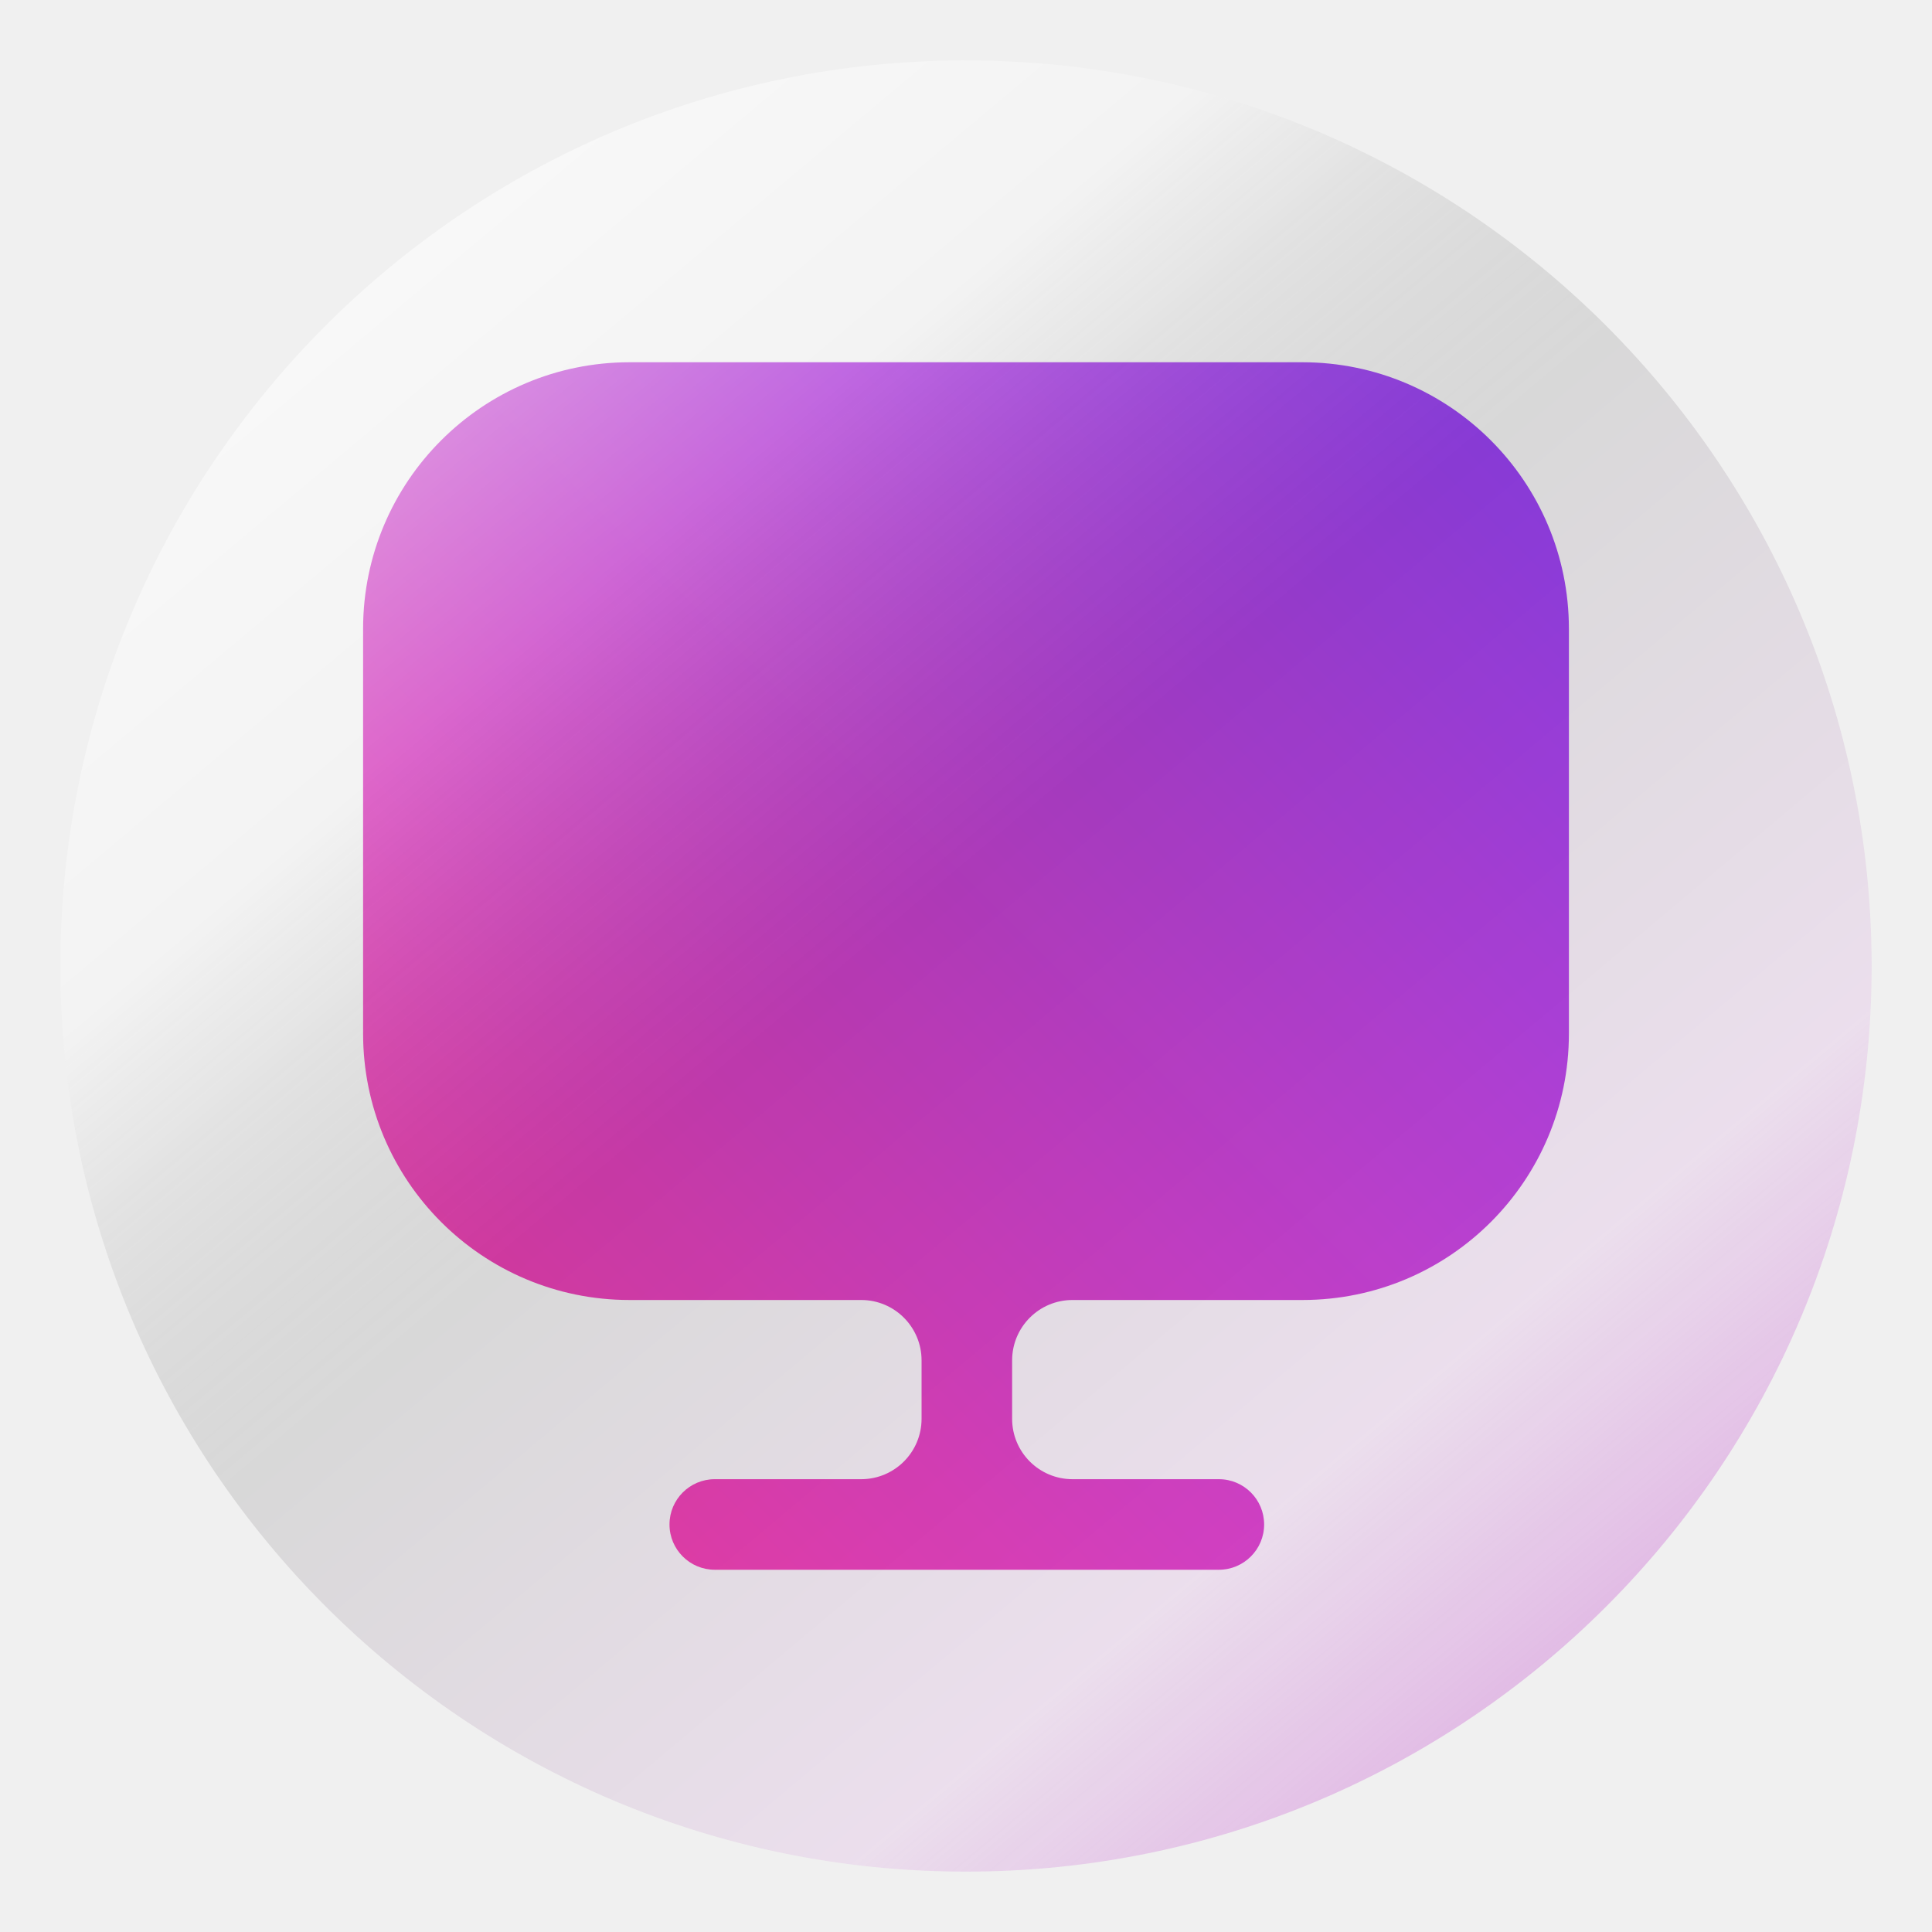
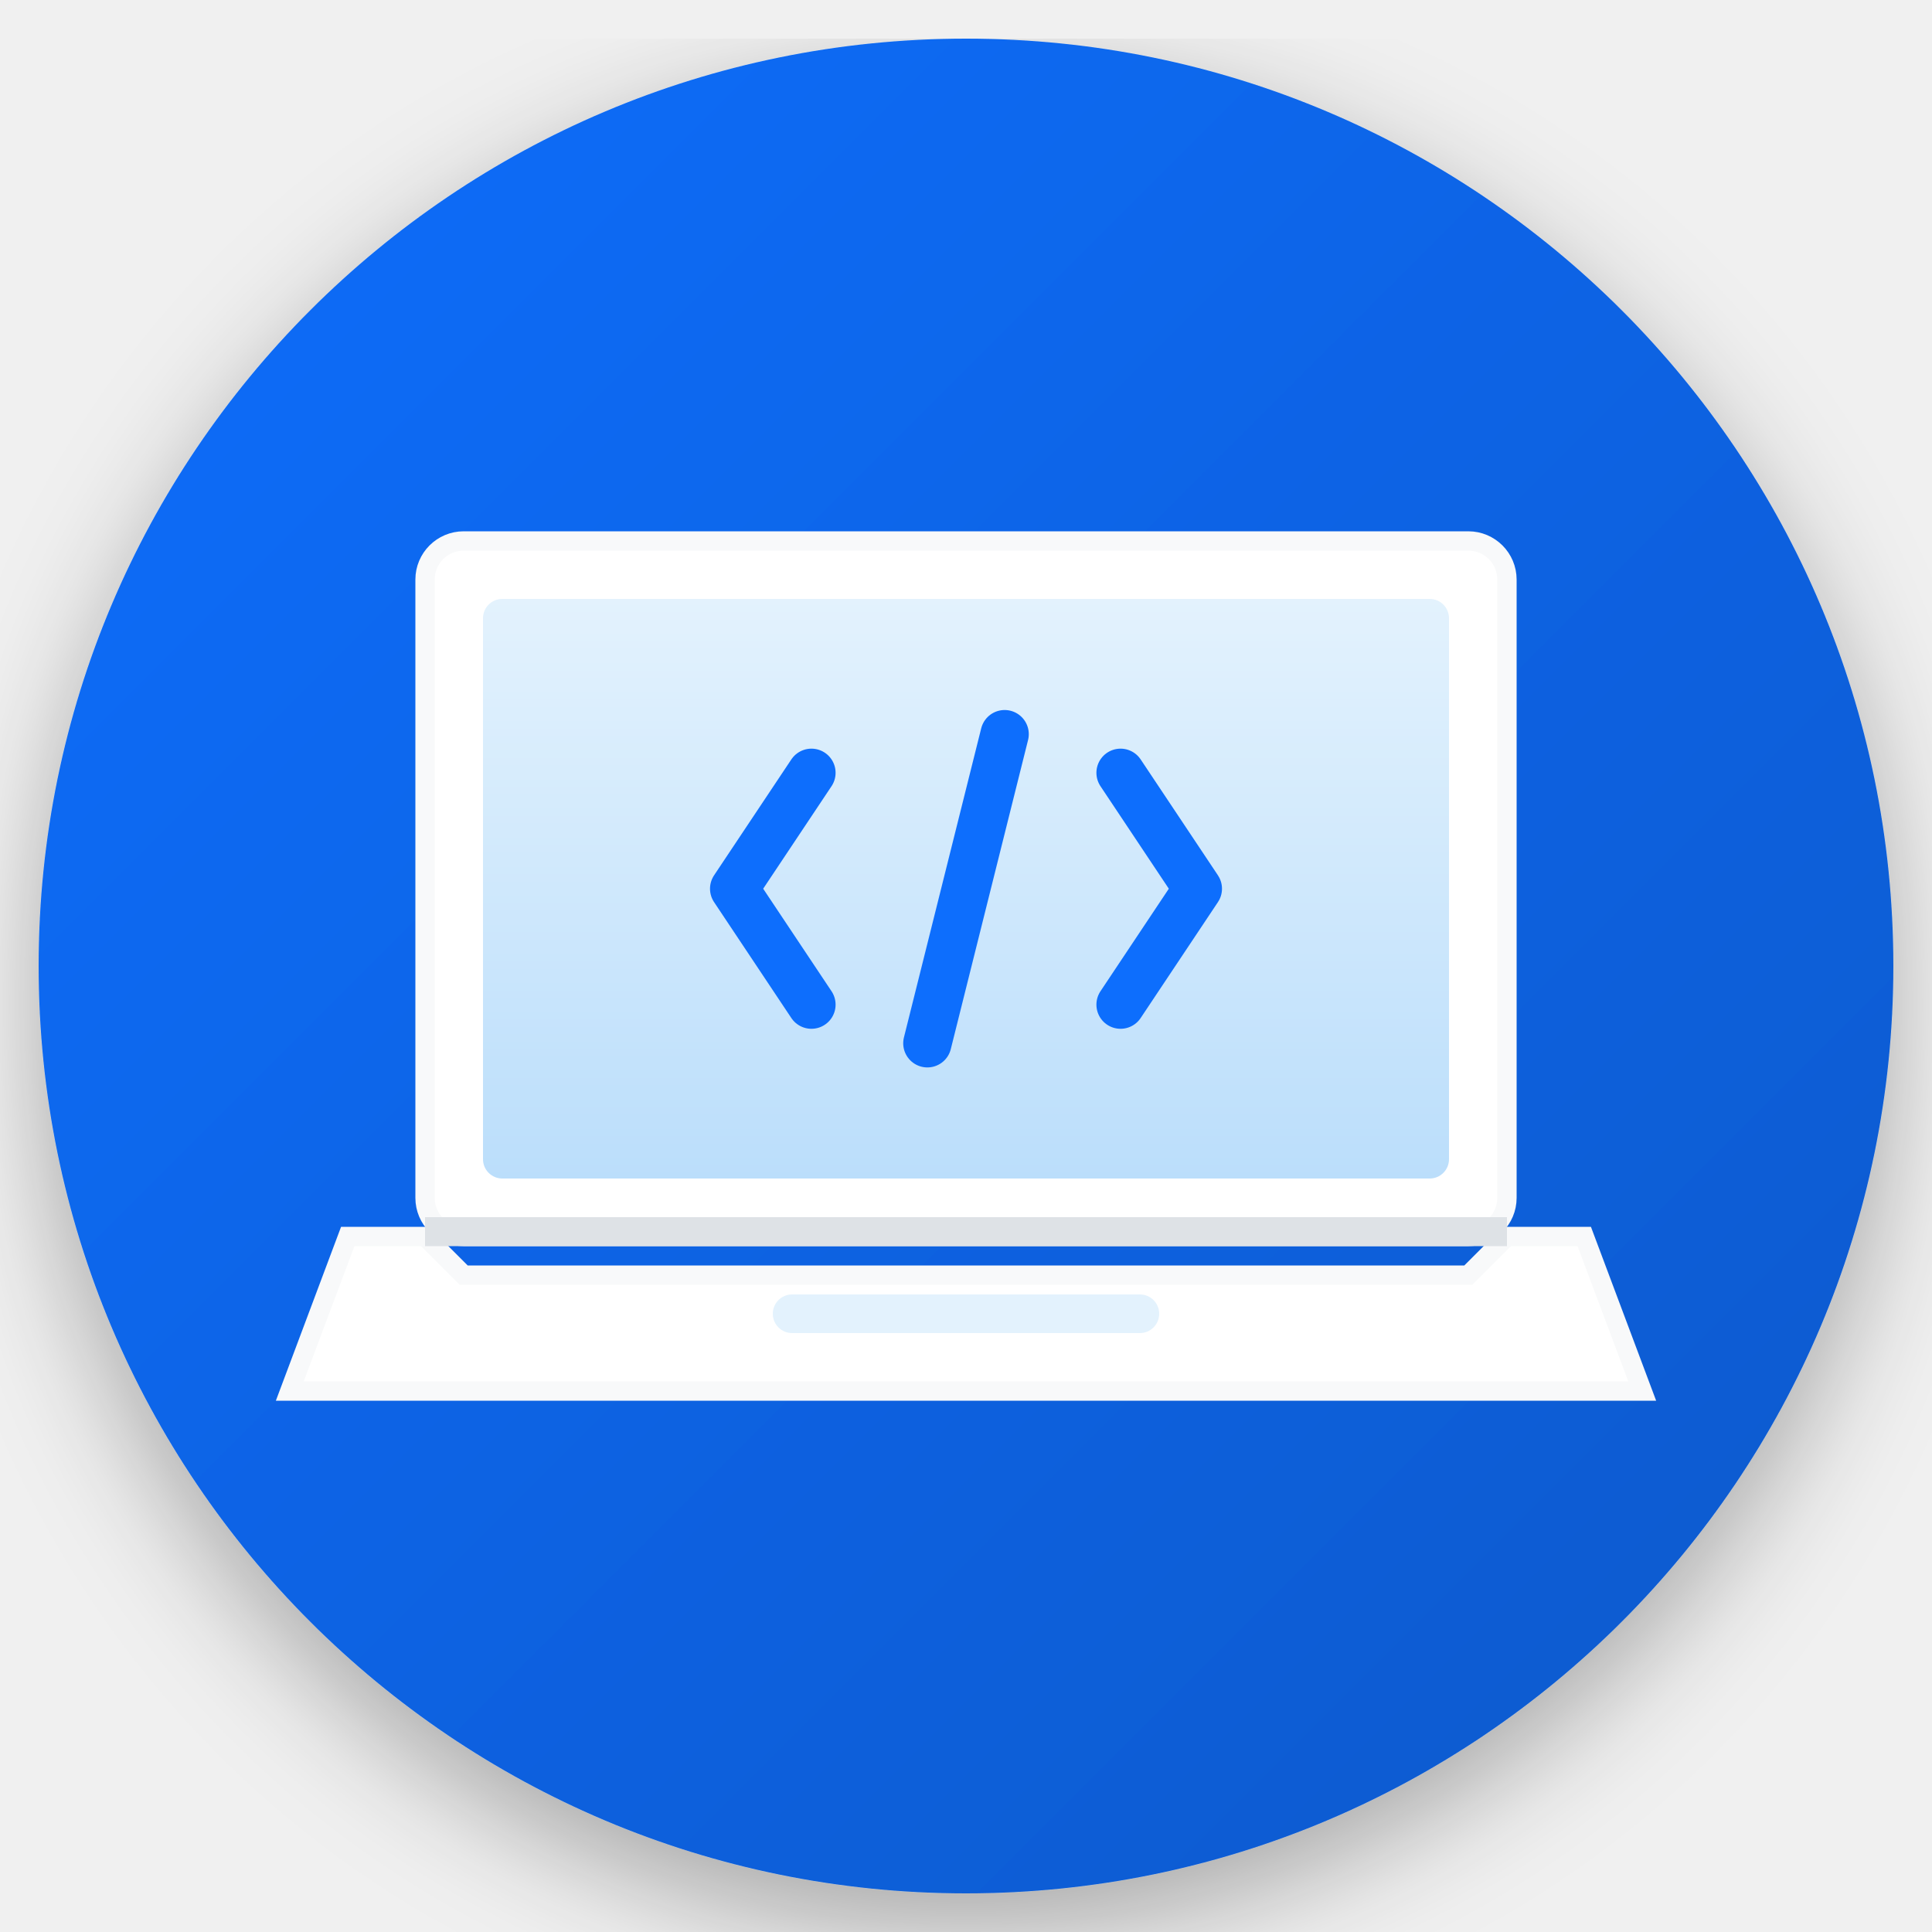
- <svg xmlns="http://www.w3.org/2000/svg" viewBox="0 0 32 32" id="monitor">
+ <svg xmlns="http://www.w3.org/2000/svg" viewBox="0 0 100 100">
  <defs>
-     <linearGradient id="a" x1="8.039" x2="23.975" y1="22.511" y2="6.575" gradientUnits="userSpaceOnUse">
-       <stop offset="0" stop-color="#ea40ad" />
-       <stop offset="1" stop-color="#9641ed" />
+     <linearGradient id="bgGrad" x1="0%" y1="0%" x2="100%" y2="100%">
+       <stop offset="0%" style="stop-color:#0d6efd;stop-opacity:1" />
+       <stop offset="100%" style="stop-color:#0a58ca;stop-opacity:1" />
    </linearGradient>
-     <linearGradient id="b" x1="3.104" x2="27.373" y1=".632" y2="29.554" gradientUnits="userSpaceOnUse">
-       <stop offset="0" stop-color="#fff" stop-opacity=".8" />
-       <stop offset=".3" stop-color="#fff" stop-opacity=".2" />
-       <stop offset=".5" stop-opacity=".1" />
-       <stop offset=".8" stop-color="#c040ce" stop-opacity=".1" />
-       <stop offset="1" stop-color="#c140cb" stop-opacity=".4" />
+     <linearGradient id="screenGrad" x1="0%" y1="0%" x2="0%" y2="100%">
+       <stop offset="0%" style="stop-color:#e3f2fd;stop-opacity:1" />
+       <stop offset="100%" style="stop-color:#bbdefb;stop-opacity:1" />
    </linearGradient>
  </defs>
-   <g>
-     <path fill="url(#a)" d="M25.986,10.413V17.12a4.412,4.412,0,0,1-4.412,4.412h-3.81a1,1,0,0,0-1,1V23.5a1,1,0,0,0,1,1h2.424a.75.75,0,1,1,0,1.5H11.839a.75.75,0,1,1,0-1.5h2.425a1,1,0,0,0,1-1v-.968a1,1,0,0,0-1-1H10.426A4.412,4.412,0,0,1,6.014,17.12V10.413A4.416,4.416,0,0,1,10.426,6H21.574A4.416,4.416,0,0,1,25.986,10.413Z" />
-     <path fill="url(#b)" d="M31,16A15,15,0,1,1,16,1,15.011,15.011,0,0,1,31,16Z" />
+   <circle cx="50" cy="50" r="48" fill="url(#bgGrad)" filter="url(#shadow)" />
+   <defs>
+     <filter id="shadow" x="-50%" y="-50%" width="200%" height="200%">
+       <feGaussianBlur in="SourceAlpha" stdDeviation="3" />
+       <feOffset dx="0" dy="2" result="offsetblur" />
+       <feComponentTransfer>
+         <feFuncA type="linear" slope="0.3" />
+       </feComponentTransfer>
+       <feMerge>
+         <feMergeNode />
+         <feMergeNode in="SourceGraphic" />
+       </feMerge>
+     </filter>
+   </defs>
+   <rect x="22" y="28" width="56" height="36" rx="2" fill="#ffffff" stroke="#f8f9fa" stroke-width="1" />
+   <rect x="25" y="31" width="50" height="30" rx="1" fill="url(#screenGrad)" />
+   <g transform="translate(50, 46)">
+     <path d="M -8 -6 L -12 0 L -8 6" stroke="#0d6efd" stroke-width="2.5" fill="none" stroke-linecap="round" stroke-linejoin="round" />
+     <path d="M -2 8 L 2 -8" stroke="#0d6efd" stroke-width="2.5" fill="none" stroke-linecap="round" />
+     <path d="M 8 -6 L 12 0 L 8 6" stroke="#0d6efd" stroke-width="2.5" fill="none" stroke-linecap="round" stroke-linejoin="round" />
  </g>
+   <path d="M 18 64 L 22 64 L 24 66 L 76 66 L 78 64 L 82 64 L 85 72 L 15 72 Z" fill="#ffffff" stroke="#f8f9fa" stroke-width="1" />
+   <rect x="40" y="67" width="20" height="2" rx="1" fill="#e3f2fd" />
+   <rect x="22" y="63" width="56" height="1.5" fill="#dee2e6" />
</svg>
